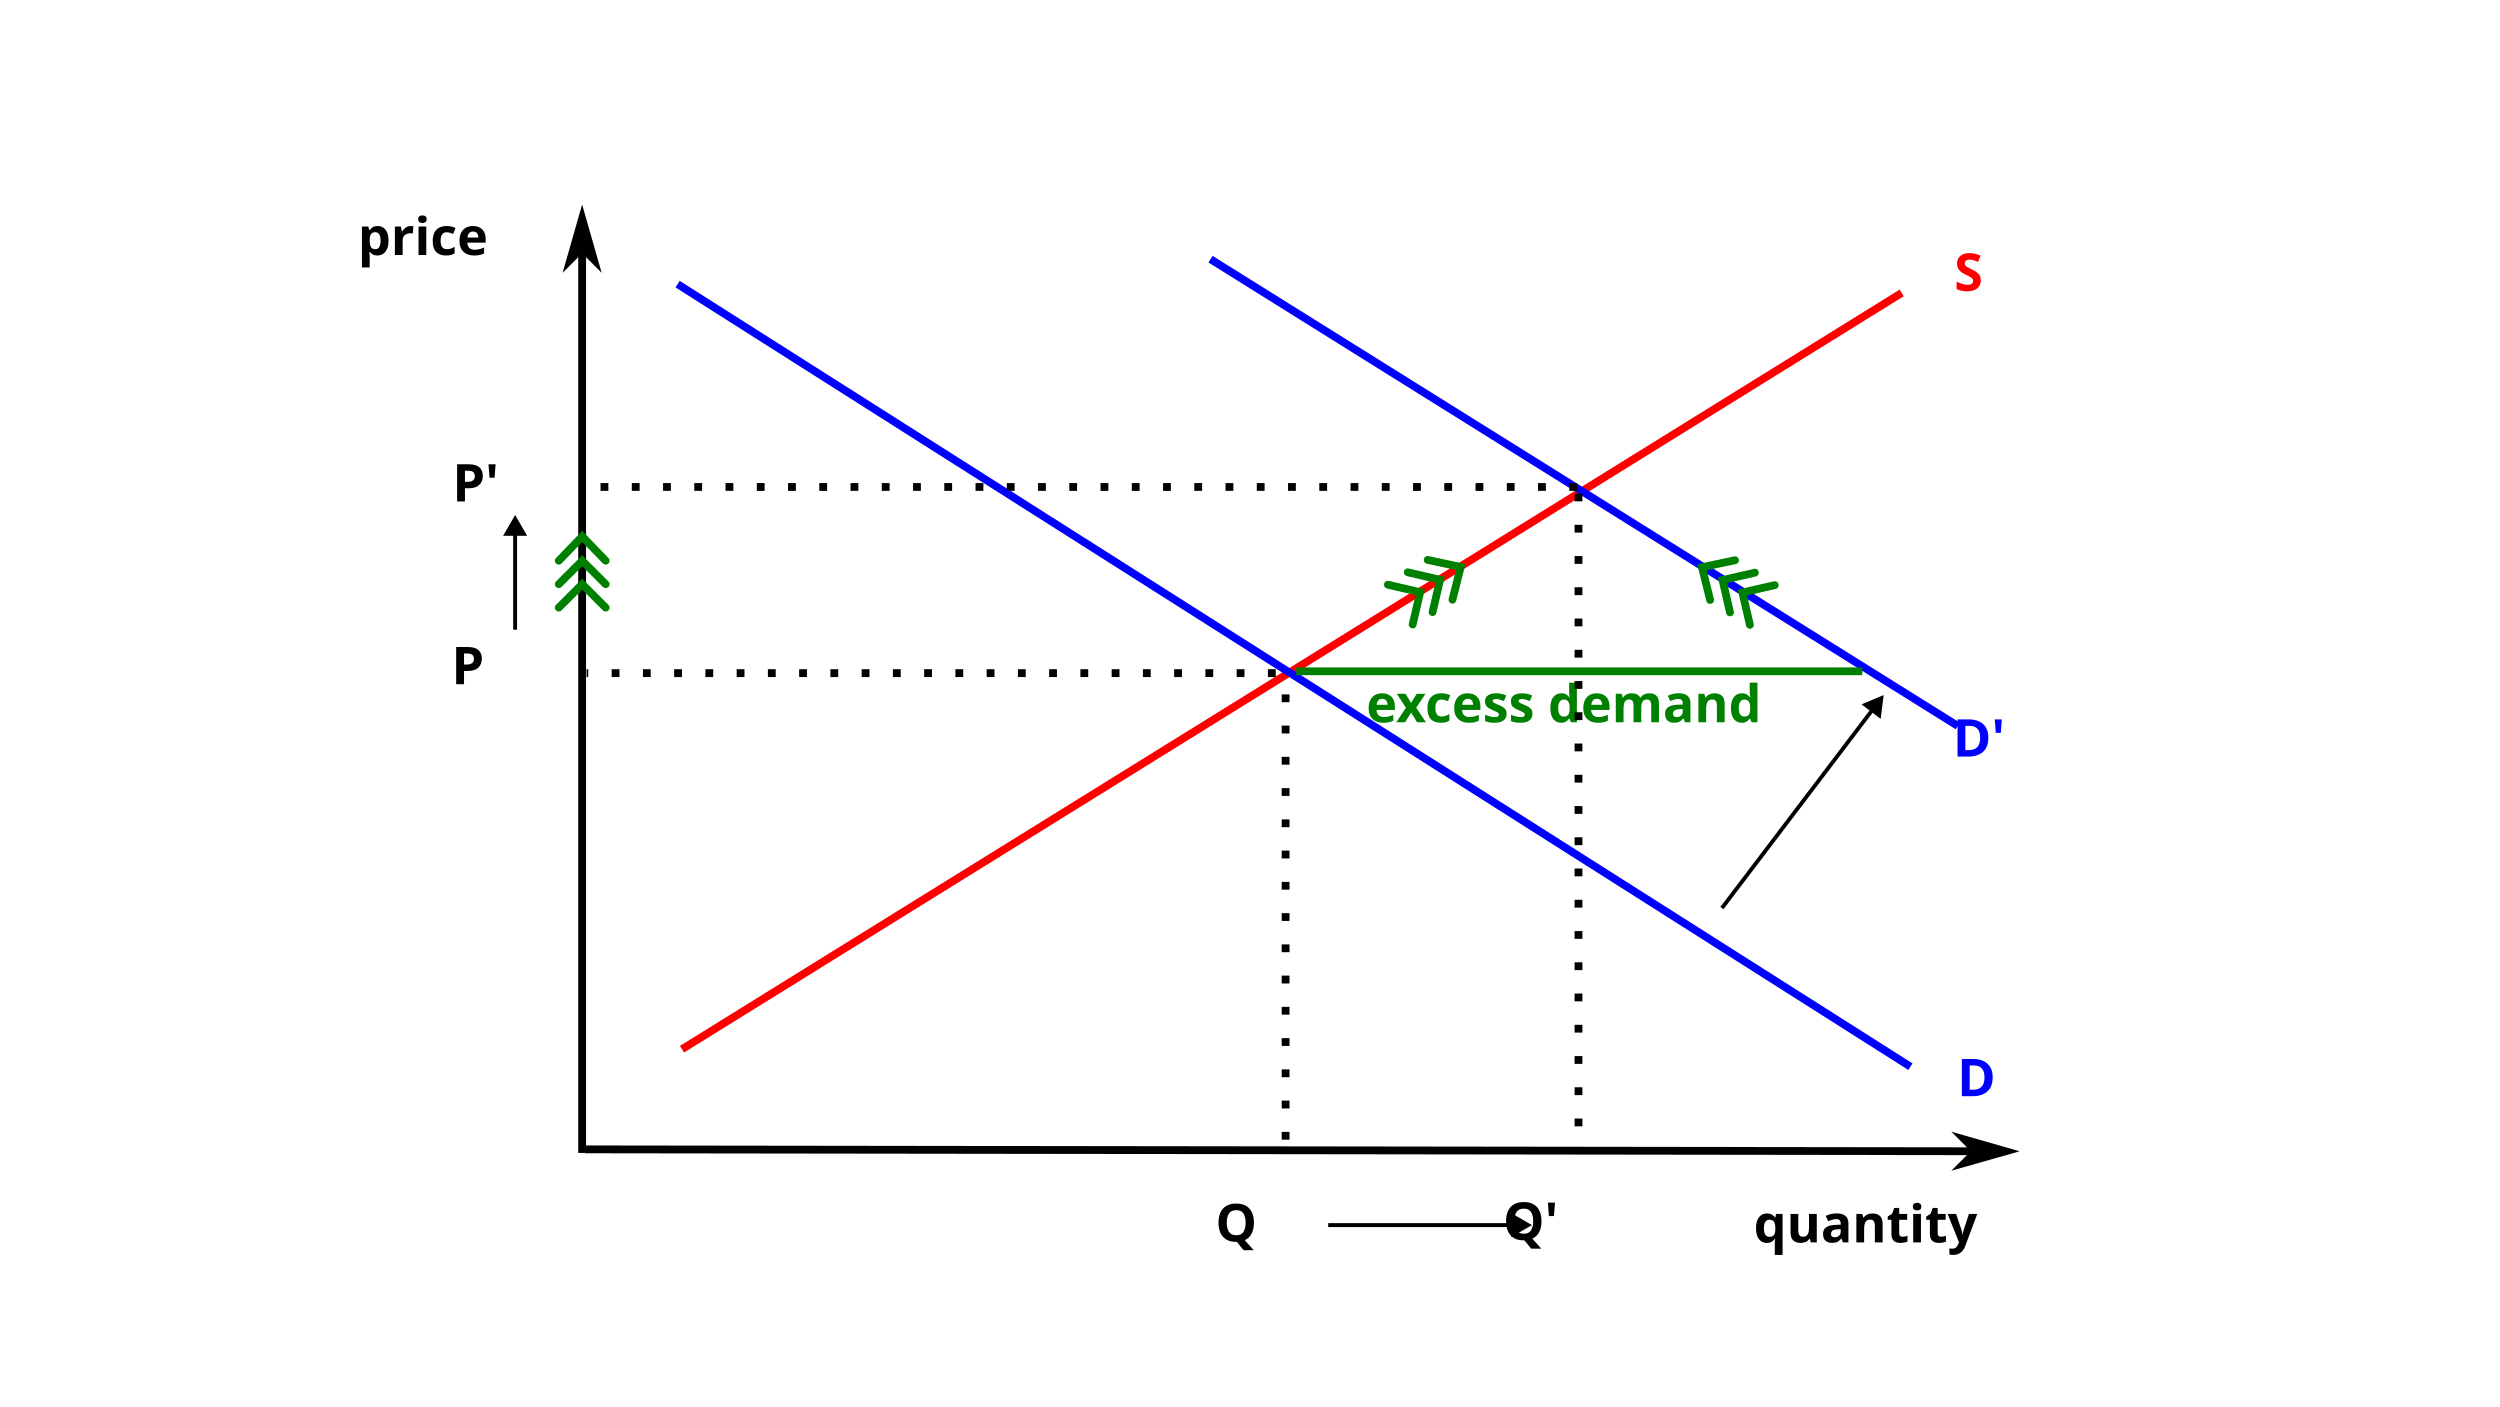
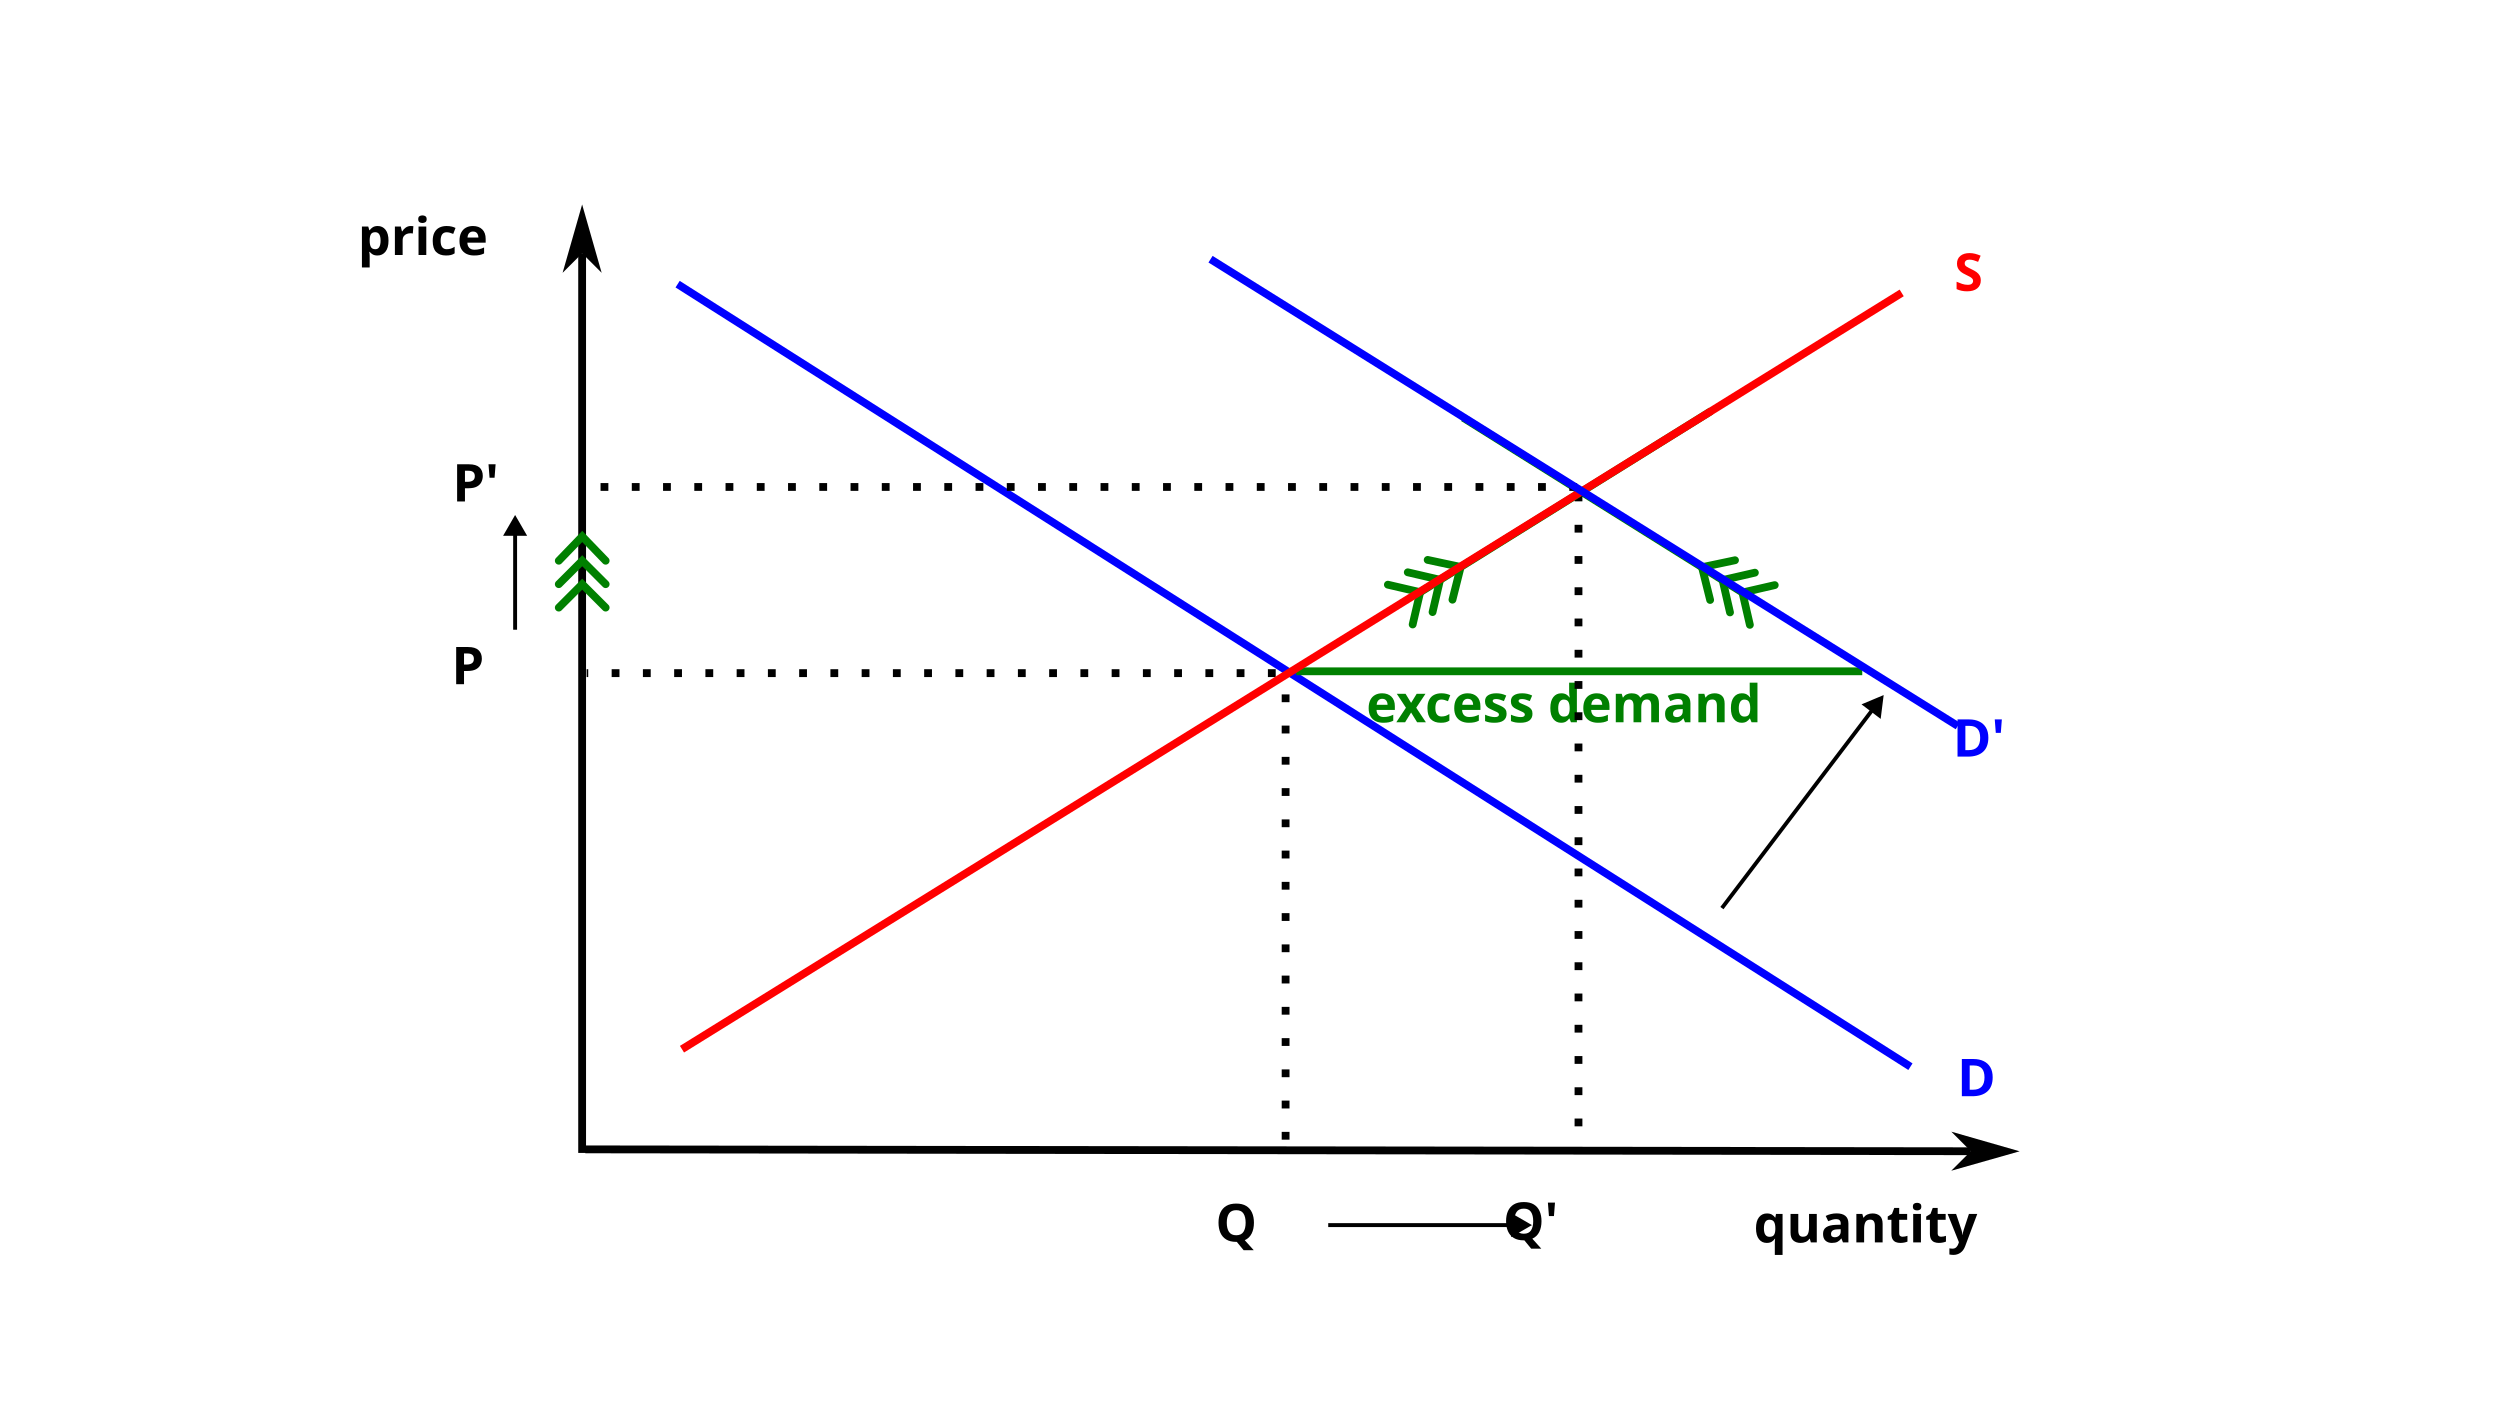
<svg xmlns="http://www.w3.org/2000/svg" width="1280" height="720" viewBox="0 0 1280 720" version="1.1" id="svg5">
  <defs id="defs2">
    <marker style="overflow:visible" id="marker24" refX="0" refY="0" orient="auto-start-reverse" markerWidth="1" markerHeight="1" viewBox="0 0 1 1" preserveAspectRatio="xMidYMid">
      <path style="fill:none;fill-rule:evenodd;stroke:context-stroke;stroke-width:1;stroke-linecap:round" d="m -3,-3 -3.11,3 3.11,3 M -4.0952644e-8,-3 -3,0 -4.0952644e-8,3 M 3,3 -4.0952644e-8,0 3,-3" id="path24" />
    </marker>
    <marker style="overflow:visible" id="marker22" refX="0" refY="0" orient="auto-start-reverse" markerWidth="1" markerHeight="1" viewBox="0 0 1 1" preserveAspectRatio="xMidYMid">
      <path style="fill:none;fill-rule:evenodd;stroke:context-stroke;stroke-width:1;stroke-linecap:round" d="m -3,-3 -3.11,3 3.11,3 M -4.0952644e-8,-3 -3,0 -4.0952644e-8,3 M 3,3 -4.0952644e-8,0 3,-3" id="path22" />
    </marker>
    <marker style="overflow:visible" id="Tail" refX="0" refY="0" orient="auto-start-reverse" markerWidth="1" markerHeight="1" viewBox="0 0 1 1" preserveAspectRatio="xMidYMid">
      <path style="fill:none;fill-rule:evenodd;stroke:context-stroke;stroke-width:1;stroke-linecap:round" d="m -3,-3 -3.11,3 3.11,3 M -4.0952644e-8,-3 -3,0 -4.0952644e-8,3 M 3,3 -4.0952644e-8,0 3,-3" id="path10" />
    </marker>
    <marker style="overflow:visible" id="marker15" refX="0" refY="0" orient="auto-start-reverse" markerWidth="1" markerHeight="1" viewBox="0 0 1 1" preserveAspectRatio="xMidYMid">
      <path transform="scale(0.5)" style="fill:context-stroke;fill-rule:evenodd;stroke:context-stroke;stroke-width:1pt" d="M 5.77,0 -2.88,5 V -5 Z" id="path15" />
    </marker>
    <marker style="overflow:visible" id="marker13" refX="0" refY="0" orient="auto-start-reverse" markerWidth="1" markerHeight="1" viewBox="0 0 1 1" preserveAspectRatio="xMidYMid">
      <path transform="scale(0.5)" style="fill:context-stroke;fill-rule:evenodd;stroke:context-stroke;stroke-width:1pt" d="M 5.77,0 -2.88,5 V -5 Z" id="path13" />
    </marker>
    <marker style="overflow:visible" id="Triangle" refX="0" refY="0" orient="auto-start-reverse" markerWidth="1" markerHeight="1" viewBox="0 0 1 1" preserveAspectRatio="xMidYMid">
      <path transform="scale(0.5)" style="fill:context-stroke;fill-rule:evenodd;stroke:context-stroke;stroke-width:1pt" d="M 5.77,0 -2.88,5 V -5 Z" id="path135" />
    </marker>
    <marker style="overflow:visible" id="DartArrow" refX="0" refY="0" orient="auto-start-reverse" markerWidth="1" markerHeight="1" viewBox="0 0 1 1" preserveAspectRatio="xMidYMid">
      <path style="fill:context-stroke;fill-rule:evenodd;stroke:none" d="M 0,0 5,-5 -12.5,0 5,5 Z" transform="scale(-0.5)" id="path6" />
    </marker>
    <marker style="overflow:visible" id="marker4" refX="0" refY="0" orient="auto-start-reverse" markerWidth="1" markerHeight="1" viewBox="0 0 1 1" preserveAspectRatio="xMidYMid">
      <path style="fill:context-stroke;fill-rule:evenodd;stroke:none" d="M 0,0 5,-5 -12.5,0 5,5 Z" transform="scale(-0.5)" id="path4" />
    </marker>
  </defs>
  <g id="layer1">
+     <path style="fill:#008000;stroke:#008000;stroke-width:4;stroke-linejoin:round;stroke-miterlimit:0;stroke-dasharray:none;stroke-dashoffset:0;stroke-opacity:1;marker-start:url(#marker24)" d="M 952.13,339.384 C 904.478,309.556 856.826,279.728 809.174,249.9" id="path23" transform="translate(-60,-36)" />
    <text xml:space="preserve" style="font-style:normal;font-variant:normal;font-weight:normal;font-stretch:normal;font-size:26.667px;line-height:1;font-family:sans-serif;-inkscape-font-specification:'sans-serif, Normal';font-variant-ligatures:normal;font-variant-caps:normal;font-variant-numeric:normal;font-variant-east-asian:normal;text-align:center;letter-spacing:0px;word-spacing:0px;text-anchor:middle" x="233.854" y="130.547" id="text478-6">
      <tspan id="tspan476-1" x="233.854" y="130.547" style="font-weight:bold;font-size:26.667px;text-align:center;baseline-shift:baseline;text-anchor:middle;fill:#000000;fill-opacity:1">price</tspan>
    </text>
    <g id="g480-9" transform="translate(94.61811,-215.586)">
      <text xml:space="preserve" style="font-style:normal;font-variant:normal;font-weight:normal;font-stretch:normal;font-size:26.667px;line-height:1;font-family:sans-serif;-inkscape-font-specification:'sans-serif, Normal';font-variant-ligatures:normal;font-variant-caps:normal;font-variant-numeric:normal;font-variant-east-asian:normal;text-align:center;letter-spacing:0px;word-spacing:0px;text-anchor:middle" x="169.181" y="565.908" id="text478-6-4">
        <tspan id="tspan476-1-2" x="169.181" y="565.908" style="font-weight:bold;font-size:26.667px;text-align:center;baseline-shift:baseline;text-anchor:middle;fill:#000000;fill-opacity:1">P</tspan>
      </text>
      <text xml:space="preserve" style="font-style:normal;font-variant:normal;font-weight:normal;font-stretch:normal;font-size:26.667px;line-height:1;font-family:sans-serif;-inkscape-font-specification:'sans-serif, Normal';font-variant-ligatures:normal;font-variant-caps:normal;font-variant-numeric:normal;font-variant-east-asian:normal;text-align:center;letter-spacing:0px;word-spacing:0px;text-anchor:middle" x="173.207" y="472.349" id="text478-6-4-1">
        <tspan id="tspan476-1-2-8" x="173.207" y="472.349" style="font-weight:bold;font-size:26.667px;text-align:center;baseline-shift:baseline;text-anchor:middle;fill:#000000;fill-opacity:1">P'</tspan>
      </text>
      <text xml:space="preserve" style="font-style:normal;font-variant:normal;font-weight:normal;font-stretch:normal;font-size:26.667px;line-height:1;font-family:sans-serif;-inkscape-font-specification:'sans-serif, Normal';font-variant-ligatures:normal;font-variant-caps:normal;font-variant-numeric:normal;font-variant-east-asian:normal;text-align:center;letter-spacing:0px;word-spacing:0px;text-anchor:middle" x="562.591" y="851.158" id="text478-6-4-0">
        <tspan id="tspan476-1-2-2" x="562.591" y="851.158" style="font-weight:bold;font-size:26.667px;text-align:center;baseline-shift:baseline;text-anchor:middle;fill:#000000;fill-opacity:1">Q</tspan>
      </text>
      <text xml:space="preserve" style="font-style:normal;font-variant:normal;font-weight:normal;font-stretch:normal;font-size:26.667px;line-height:1;font-family:sans-serif;-inkscape-font-specification:'sans-serif, Normal';font-variant-ligatures:normal;font-variant-caps:normal;font-variant-numeric:normal;font-variant-east-asian:normal;text-align:center;letter-spacing:0px;word-spacing:0px;text-anchor:middle" x="730.375" y="585.378" id="text478-6-4-0-8">
        <tspan id="tspan476-1-2-2-5" x="730.375" y="585.378" style="font-weight:bold;font-size:26.667px;text-align:center;baseline-shift:baseline;text-anchor:middle;fill:#008000;fill-opacity:1">excess demand</tspan>
      </text>
      <text xml:space="preserve" style="font-style:normal;font-variant:normal;font-weight:normal;font-stretch:normal;font-size:26.667px;line-height:1;font-family:sans-serif;-inkscape-font-specification:'sans-serif, Normal';font-variant-ligatures:normal;font-variant-caps:normal;font-variant-numeric:normal;font-variant-east-asian:normal;text-align:center;letter-spacing:0px;word-spacing:0px;text-anchor:middle" x="713.375" y="850.378" id="text478-6-4-0-4">
        <tspan id="tspan476-1-2-2-8" x="713.375" y="850.378" style="font-weight:bold;font-size:26.667px;text-align:center;baseline-shift:baseline;text-anchor:middle;fill:#000000;fill-opacity:1">Q'</tspan>
      </text>
      <path style="fill:#0000ff;stroke:#000000;stroke-width:2;stroke-miterlimit:0;stroke-dasharray:none;marker-end:url(#Triangle)" d="m 585.429,842.834 h 97.212" id="path11" />
      <path style="fill:#0000ff;stroke:#000000;stroke-width:2;stroke-miterlimit:0;stroke-dasharray:none;marker-end:url(#marker13)" d="M 169.121,538.007 V 486.363" id="path12" />
      <path style="fill:#0000ff;stroke:#000000;stroke-width:2;stroke-miterlimit:0;stroke-dasharray:none;marker-end:url(#marker15)" d="m 786.995,680.527 37.088,-48.839 41.443,-54.574" id="path14" />
    </g>
    <text xml:space="preserve" style="font-style:normal;font-variant:normal;font-weight:normal;font-stretch:normal;font-size:26.667px;line-height:1;font-family:sans-serif;-inkscape-font-specification:'sans-serif, Normal';font-variant-ligatures:normal;font-variant-caps:normal;font-variant-numeric:normal;font-variant-east-asian:normal;text-align:center;letter-spacing:0px;word-spacing:0px;text-anchor:middle;fill:#0000ff;fill-opacity:1" x="1029.264" y="561.265" id="text478-6-3">
      <tspan x="1029.264" y="561.265" style="font-weight:bold;font-size:26.667px;text-align:center;baseline-shift:baseline;text-anchor:middle;fill:#0000ff;fill-opacity:1" id="tspan1">D</tspan>
    </text>
    <text xml:space="preserve" style="font-style:normal;font-variant:normal;font-weight:normal;font-stretch:normal;font-size:26.667px;line-height:1;font-family:sans-serif;-inkscape-font-specification:'sans-serif, Normal';font-variant-ligatures:normal;font-variant-caps:normal;font-variant-numeric:normal;font-variant-east-asian:normal;text-align:center;letter-spacing:0px;word-spacing:0px;text-anchor:middle;fill:#0000ff;fill-opacity:1" x="1030.594" y="387.388" id="text478-6-3-5">
      <tspan x="1030.594" y="387.388" style="font-weight:bold;font-size:26.667px;text-align:center;baseline-shift:baseline;text-anchor:middle;fill:#0000ff;fill-opacity:1" id="tspan1-9">D'</tspan>
    </text>
    <text xml:space="preserve" style="font-style:normal;font-variant:normal;font-weight:normal;font-stretch:normal;font-size:26.667px;line-height:1;font-family:sans-serif;-inkscape-font-specification:'sans-serif, Normal';font-variant-ligatures:normal;font-variant-caps:normal;font-variant-numeric:normal;font-variant-east-asian:normal;text-align:center;letter-spacing:0px;word-spacing:0px;text-anchor:middle" x="1025.22" y="148.889" id="text478-6-3-7">
      <tspan id="tspan476-1-8-3" x="1025.22" y="148.889" style="font-weight:bold;font-size:26.667px;text-align:center;baseline-shift:baseline;text-anchor:middle;fill:#ff0000;fill-opacity:1">S</tspan>
    </text>
-     <path style="fill:#ff0000;fill-opacity:1;stroke:#ff0000;stroke-width:4;stroke-miterlimit:0;stroke-opacity:1" d="M 349.176,537.194 973.664,149.967" id="path2" />
    <text xml:space="preserve" style="font-style:normal;font-variant:normal;font-weight:normal;font-stretch:normal;font-size:26.667px;line-height:1;font-family:sans-serif;-inkscape-font-specification:'sans-serif, Normal';font-variant-ligatures:normal;font-variant-caps:normal;font-variant-numeric:normal;font-variant-east-asian:normal;text-align:center;letter-spacing:0px;word-spacing:0px;text-anchor:middle" x="972.449" y="636.11" id="text478-6-9">
      <tspan id="tspan476-1-1" x="972.449" y="636.11" style="font-weight:bold;font-size:26.667px;text-align:center;baseline-shift:baseline;text-anchor:middle;fill:#000000;fill-opacity:1">quantity</tspan>
    </text>
    <path style="fill:none;fill-opacity:0;stroke:#0000ff;stroke-width:4;stroke-miterlimit:0;stroke-opacity:1" d="M 346.938,145.49 978.14,546.147" id="path1" />
    <path style="fill:#0000ff;fill-opacity:1;stroke:#000000;stroke-width:4;stroke-miterlimit:0;stroke-dasharray:4, 12;stroke-dashoffset:0;stroke-opacity:1" d="M 658.23,355.518 V 595.211" id="path7" />
    <path style="fill:#0000ff;fill-opacity:1;stroke:#000000;stroke-width:4;stroke-miterlimit:0;stroke-dasharray:4, 12;stroke-dashoffset:0;stroke-opacity:1" d="M 653.168,344.645 H 300.35" id="path8" />
    <path style="fill:none;fill-opacity:0;stroke:#010101;stroke-width:4;stroke-miterlimit:0;stroke-dasharray:none;stroke-opacity:1;marker-end:url(#marker4)" d="m 299.675,588.473 709.384,0.957" id="path3" />
    <path style="fill:none;fill-opacity:0;stroke:#010101;stroke-width:4;stroke-miterlimit:0;stroke-dasharray:none;stroke-opacity:1;marker-end:url(#DartArrow)" d="M 298.051,590.288 V 129.687" id="path5" />
-     <path style="fill:#389853;stroke:#0000ff;stroke-width:4;stroke-linejoin:round;stroke-miterlimit:0;stroke-dasharray:none;stroke-opacity:1" d="M 589.792,144.707 C 717.325,224.37 844.857,304.032 972.39,383.694" id="path16" transform="translate(30,-12)" />
    <path style="fill:#389853;stroke:#000000;stroke-width:4;stroke-linejoin:round;stroke-miterlimit:0;stroke-dasharray:4, 12;stroke-opacity:1;stroke-dashoffset:0" d="m 807.481,249.318 c -170.414,0 -340.827,0 -511.241,0" id="path17" />
    <path style="fill:#389853;stroke:#000000;stroke-width:4;stroke-linejoin:round;stroke-miterlimit:0;stroke-dasharray:4, 12;stroke-dashoffset:0;stroke-opacity:1" d="m 808.187,252.693 c 0,111.433 0,222.866 0,334.299" id="path18" />
    <path style="fill:#389853;stroke:#008000;stroke-width:4;stroke-linejoin:round;stroke-miterlimit:0;stroke-dasharray:none;stroke-dashoffset:0;stroke-opacity:1" d="m 663.672,343.703 c 48.038,0 96.077,0 144.115,0" id="path19" transform="matrix(2.010913,0,0,1,-670.9148,0)" />
    <path style="fill:#008000;stroke:#008000;stroke-width:4;stroke-linejoin:round;stroke-miterlimit:0;stroke-dasharray:0, 44;stroke-dashoffset:0;stroke-opacity:1;marker-start:url(#Tail)" d="m 296.095,343.094 c 0,-31.557 0,-63.113 0,-94.67" id="path20" transform="translate(2,-44)" />
-     <path style="fill:#008000;stroke:#008000;stroke-width:4;stroke-linejoin:round;stroke-miterlimit:0;stroke-dasharray:0, 44;stroke-dashoffset:0;stroke-opacity:1;marker-start:url(#marker22)" d="m 659.125,343.203 c 49.653,-30.919 99.305,-61.838 148.958,-92.758" id="path21" transform="translate(68,-40)" />
-     <path style="fill:#008000;stroke:#008000;stroke-width:4;stroke-linejoin:round;stroke-miterlimit:0;stroke-dasharray:0, 44;stroke-dashoffset:0;stroke-opacity:1;marker-start:url(#marker24)" d="M 952.13,339.384 C 904.478,309.556 856.826,279.728 809.174,249.9" id="path23" transform="translate(-60,-36)" />
+     <path style="fill:#008000;stroke:#008000;stroke-width:4;stroke-linejoin:round;stroke-miterlimit:0;stroke-dasharray:none;stroke-dashoffset:0;stroke-opacity:1;marker-start:url(#marker22)" d="m 659.125,343.203 c 49.653,-30.919 99.305,-61.838 148.958,-92.758" id="path21" transform="translate(68,-40)" />
  </g>
-   <g id="layer2" />
+   <g id="layer2">
+     <path style="fill:#ff0000;fill-opacity:1;stroke:#ff0000;stroke-width:4;stroke-miterlimit:0;stroke-opacity:1" d="M 349.176,537.194 973.664,149.967" id="path2" />
+     <path style="fill:#389853;stroke:#0000ff;stroke-width:4;stroke-linejoin:round;stroke-miterlimit:0;stroke-dasharray:none;stroke-opacity:1" d="M 589.792,144.707 C 717.325,224.37 844.857,304.032 972.39,383.694" id="path16" transform="translate(30,-12)" />
+   </g>
</svg>
